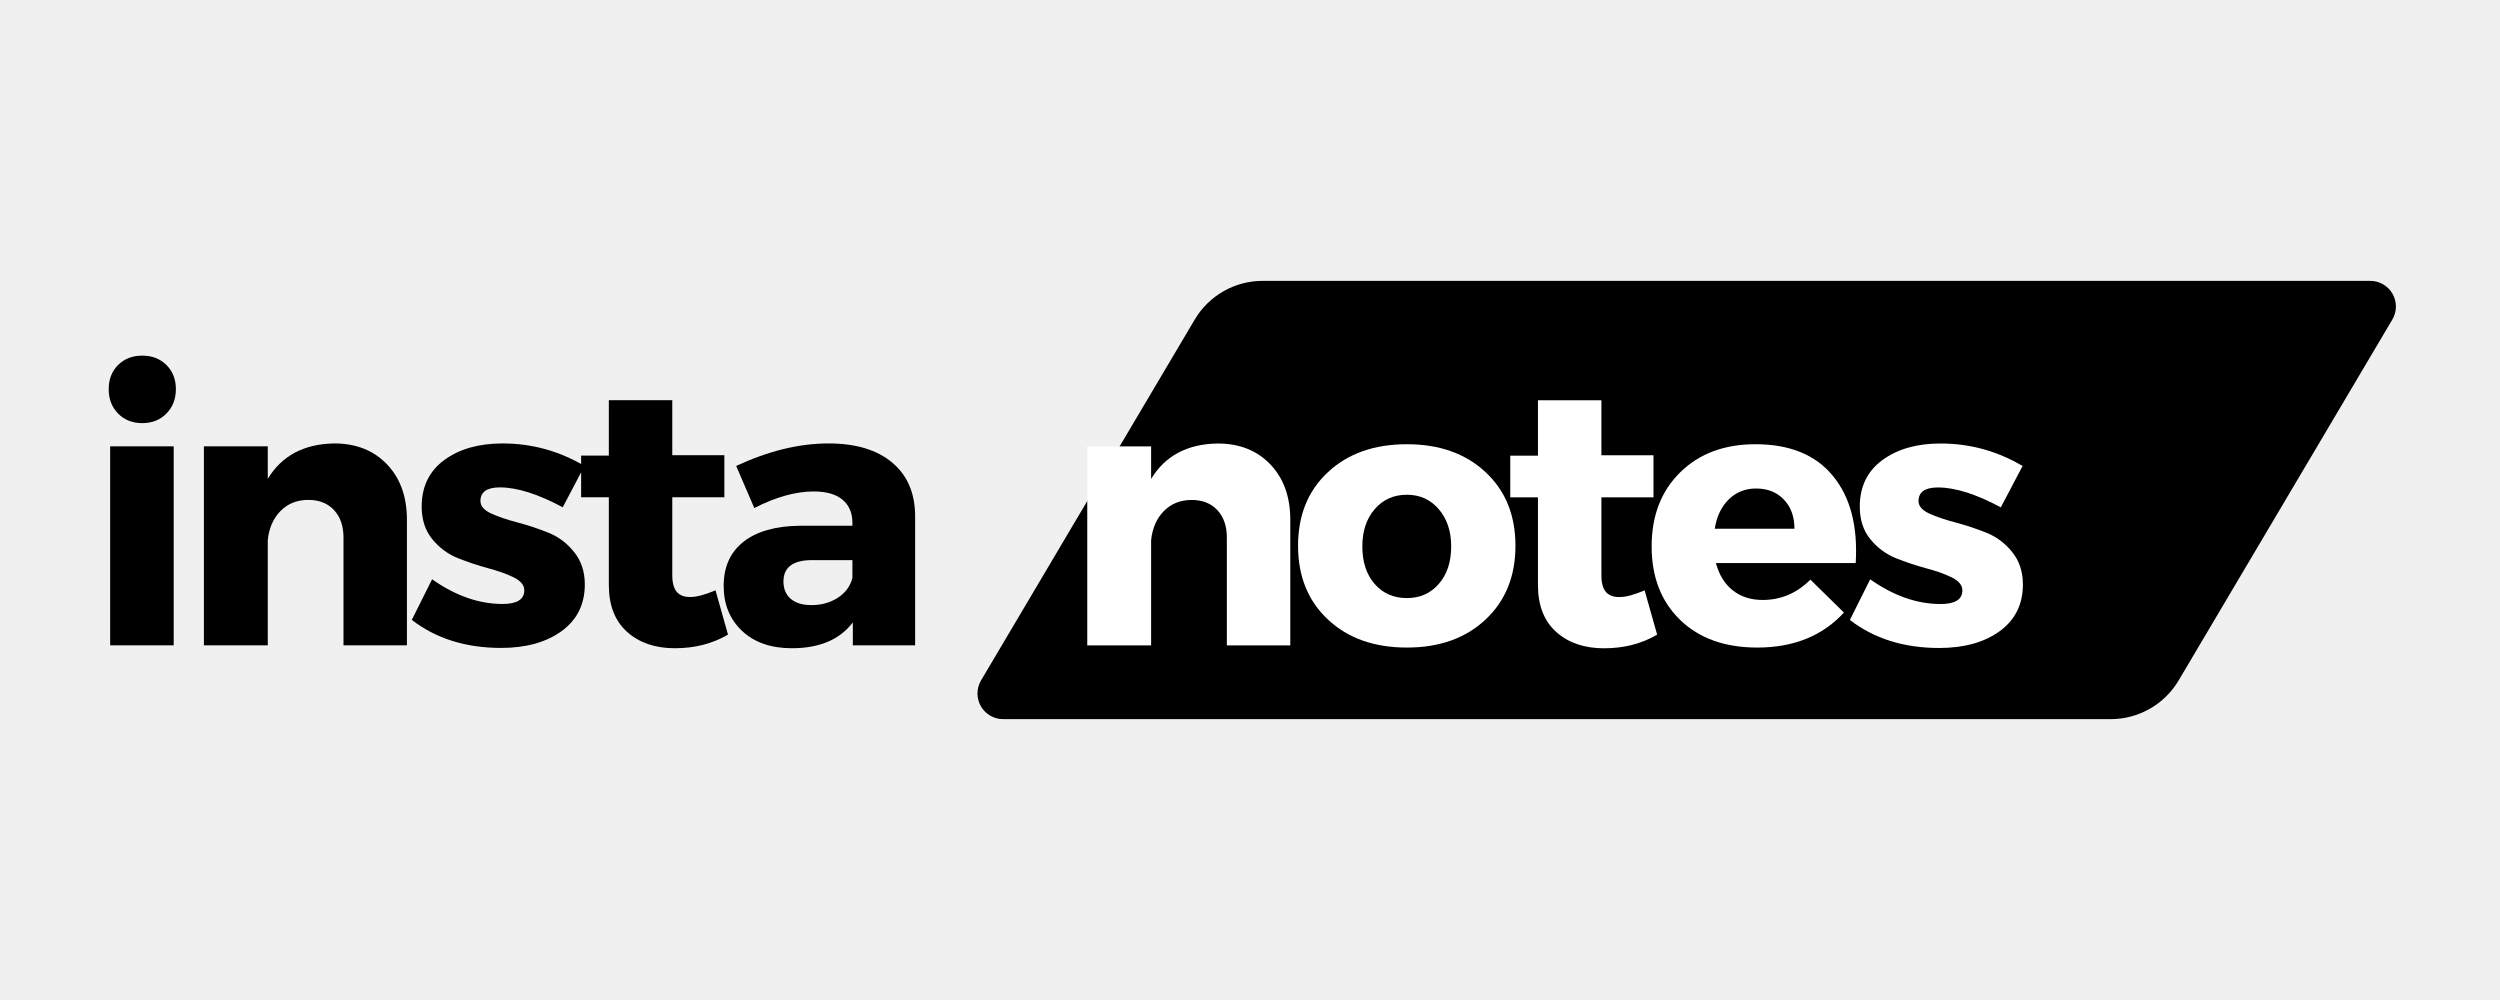
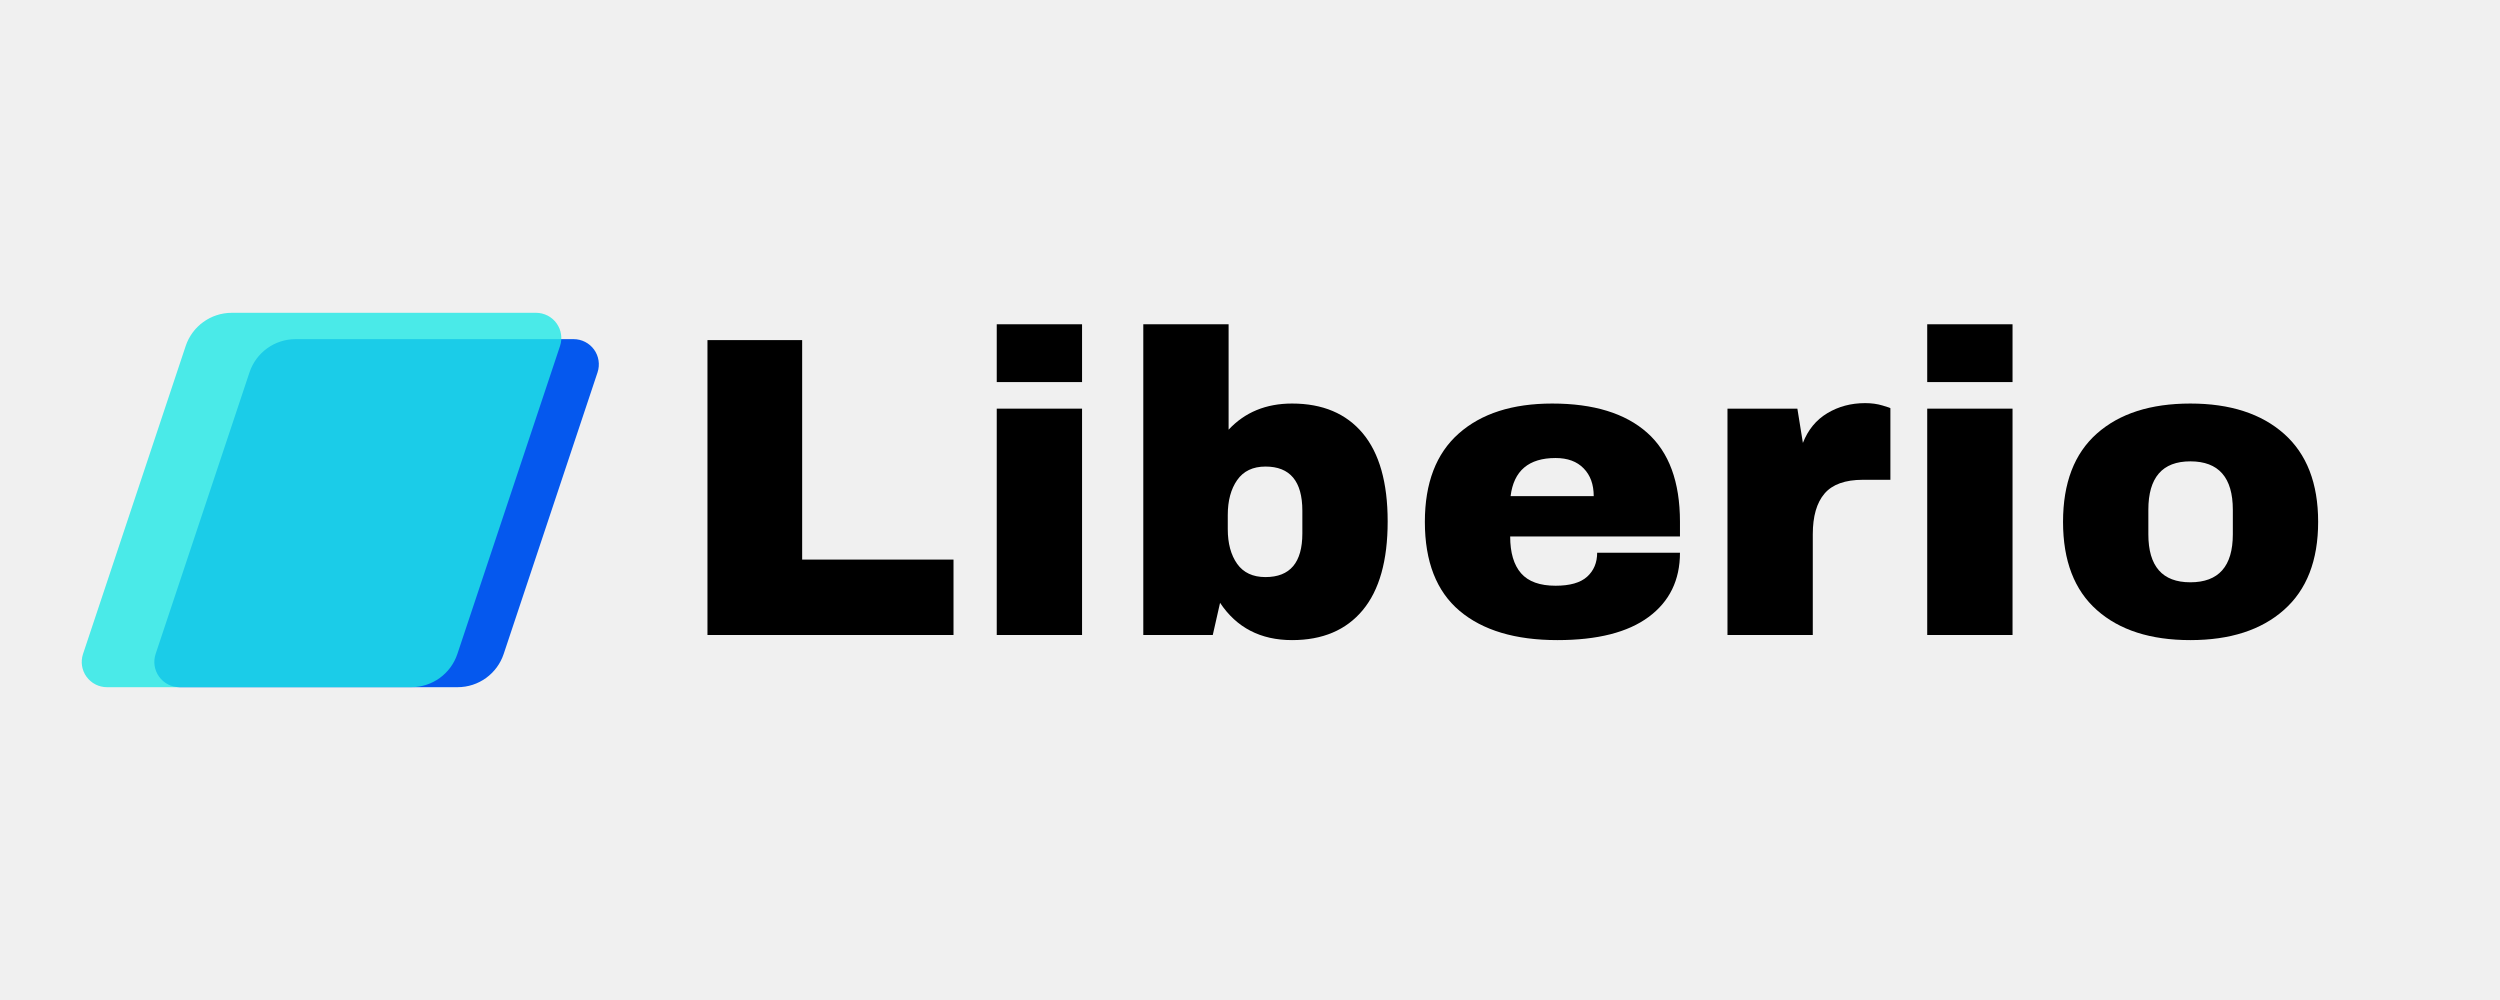
<svg xmlns="http://www.w3.org/2000/svg" width="500" zoomAndPan="magnify" viewBox="0 0 375 150" height="200" preserveAspectRatio="xMidYMid meet" version="1.0">
  <defs>
+     <filter x="0%" y="0%" width="100%" height="100%" id="e1d0070931">
+       <feColorMatrix values="0 0 0 0 1 0 0 0 0 1 0 0 0 0 1 0 0 0 1 0" color-interpolation-filters="sRGB" />
+     </filter>
    <g />
-     <clipPath id="090a2ab3e2">
-       <path d="M 146.285 42.129 L 359.688 42.129 L 359.688 107.871 L 146.285 107.871 Z M 146.285 42.129 " clip-rule="nonzero" />
+     <clipPath id="2a4e7843c0">
+       <path d="M 23 50.871 L 90 50.871 L 90 103.078 L 23 103.078 Z M 23 50.871 " clip-rule="nonzero" />
    </clipPath>
-     <clipPath id="e346a98dc2">
-       <path d="M 189.398 42.129 L 355.539 42.129 C 356.922 42.129 358.195 42.871 358.883 44.07 C 359.566 45.273 359.555 46.746 358.848 47.938 L 326.797 102.062 C 324.664 105.664 320.793 107.871 316.605 107.871 L 150.465 107.871 C 149.086 107.871 147.809 107.129 147.125 105.93 C 146.441 104.727 146.453 103.254 147.156 102.062 L 179.207 47.938 C 181.34 44.336 185.215 42.129 189.398 42.129 Z M 189.398 42.129 " clip-rule="nonzero" />
+     <clipPath id="0dfb385aa0">
+       <path d="M 44.336 50.871 L 86.043 50.871 C 87.258 50.871 88.402 51.457 89.113 52.441 C 89.824 53.43 90.016 54.699 89.633 55.852 L 75.551 98.098 C 74.559 101.07 71.777 103.078 68.641 103.078 L 26.934 103.078 C 25.719 103.078 24.578 102.492 23.867 101.504 C 23.152 100.52 22.961 99.25 23.344 98.098 L 37.426 55.852 C 38.418 52.879 41.203 50.871 44.336 50.871 Z M 44.336 50.871 " clip-rule="nonzero" />
+     </clipPath>
+     <mask id="e446bf48f4">
+       <g filter="url(#e1d0070931)">
+         <rect x="-37.5" width="450" fill="#000000" y="-15" height="180" fill-opacity="0.8" />
+       </g>
+     </mask>
+     <clipPath id="cb20f4aa24">
+       <path d="M 2 0.922 L 74.496 0.922 L 74.496 57.078 L 2 57.078 Z M 2 0.922 " clip-rule="nonzero" />
+     </clipPath>
+     <clipPath id="b73c0e810f">
+       <path d="M 24.762 0.922 L 70.414 0.922 C 71.629 0.922 72.773 1.508 73.484 2.496 C 74.195 3.48 74.391 4.75 74.004 5.902 L 58.605 52.098 C 57.617 55.07 54.832 57.078 51.695 57.078 L 6.043 57.078 C 4.828 57.078 3.684 56.492 2.973 55.504 C 2.262 54.52 2.07 53.25 2.453 52.098 L 17.852 5.902 C 18.844 2.93 21.625 0.922 24.762 0.922 Z M 24.762 0.922 " clip-rule="nonzero" />
+     </clipPath>
+     <clipPath id="229c8aaff7">
+       <rect x="0" width="76" y="0" height="58" />
    </clipPath>
  </defs>
-   <g clip-path="url(#090a2ab3e2)">
-     <g clip-path="url(#e346a98dc2)">
-       <path fill="#000000" d="M 143.715 42.129 L 362.258 42.129 L 362.258 107.871 L 143.715 107.871 Z M 143.715 42.129 " fill-opacity="1" fill-rule="nonzero" />
+   <g clip-path="url(#2a4e7843c0)">
+     <g clip-path="url(#0dfb385aa0)">
+       <path fill="#0558ee" d="M 21.684 50.871 L 91.223 50.871 L 91.223 103.078 L 21.684 103.078 Z M 21.684 50.871 " fill-opacity="1" fill-rule="nonzero" />
    </g>
  </g>
-   <g fill="#000000" fill-opacity="1">
-     <g transform="translate(12.71163, 96.79709)">
-       <g>
-         <path d="M 5 -42.047 C 5.945 -42.984 7.156 -43.453 8.625 -43.453 C 10.102 -43.453 11.312 -42.984 12.25 -42.047 C 13.195 -41.109 13.672 -39.898 13.672 -38.422 C 13.672 -36.941 13.195 -35.723 12.25 -34.766 C 11.312 -33.805 10.102 -33.328 8.625 -33.328 C 7.156 -33.328 5.945 -33.805 5 -34.766 C 4.062 -35.723 3.594 -36.941 3.594 -38.422 C 3.594 -39.898 4.062 -41.109 5 -42.047 Z M 13.344 0 L 3.812 0 L 3.812 -29.844 L 13.344 -29.844 Z M 13.344 0 " />
+   <g mask="url(#e446bf48f4)">
+     <g transform="matrix(1, 0, 0, 1, 10, 46)">
+       <g clip-path="url(#229c8aaff7)">
+         <g clip-path="url(#cb20f4aa24)">
+           <g clip-path="url(#b73c0e810f)">
+             <path fill="#21e8e6" d="M 0.793 0.922 L 75.59 0.922 L 75.59 57.078 L 0.793 57.078 Z M 0.793 0.922 " fill-opacity="1" fill-rule="nonzero" />
+           </g>
+         </g>
      </g>
    </g>
  </g>
  <g fill="#000000" fill-opacity="1">
-     <g transform="translate(26.77363, 96.79709)">
+     <g transform="translate(101.3542, 95.25)">
      <g>
-         <path d="M 23.359 -30.281 C 26.641 -30.281 29.273 -29.238 31.266 -27.156 C 33.266 -25.07 34.266 -22.297 34.266 -18.828 L 34.266 0 L 24.75 0 L 24.75 -16.172 C 24.75 -17.898 24.273 -19.27 23.328 -20.281 C 22.391 -21.301 21.109 -21.812 19.484 -21.812 C 17.785 -21.812 16.391 -21.254 15.297 -20.141 C 14.211 -19.035 13.578 -17.582 13.391 -15.781 L 13.391 0 L 3.812 0 L 3.812 -29.844 L 13.391 -29.844 L 13.391 -24.969 C 15.492 -28.438 18.816 -30.207 23.359 -30.281 Z M 23.359 -30.281 " />
+         <path d="M 4.766 -44.234 L 18.969 -44.234 L 18.969 -11.312 L 41.672 -11.312 L 41.672 0 L 4.766 0 Z M 4.766 -44.234 " />
      </g>
    </g>
  </g>
  <g fill="#000000" fill-opacity="1">
-     <g transform="translate(60.8772, 96.79709)">
+     <g transform="translate(145.1994, 95.25)">
      <g>
-         <path d="M 14.5 -30.281 C 18.895 -30.281 22.992 -29.156 26.797 -26.906 L 23.531 -20.703 C 19.832 -22.691 16.691 -23.688 14.109 -23.688 C 12.16 -23.688 11.188 -23.004 11.188 -21.641 C 11.188 -20.898 11.719 -20.281 12.781 -19.781 C 13.852 -19.289 15.164 -18.844 16.719 -18.438 C 18.27 -18.031 19.812 -17.52 21.344 -16.906 C 22.875 -16.301 24.172 -15.332 25.234 -14 C 26.305 -12.676 26.844 -11.055 26.844 -9.141 C 26.844 -6.148 25.68 -3.812 23.359 -2.125 C 21.035 -0.445 18.008 0.391 14.281 0.391 C 9 0.391 4.535 -1.008 0.891 -3.812 L 3.938 -9.906 C 7.438 -7.438 10.957 -6.203 14.5 -6.203 C 16.676 -6.203 17.766 -6.883 17.766 -8.25 C 17.766 -9.02 17.238 -9.664 16.188 -10.188 C 15.133 -10.707 13.852 -11.164 12.344 -11.562 C 10.832 -11.969 9.316 -12.473 7.797 -13.078 C 6.285 -13.691 5.004 -14.645 3.953 -15.938 C 2.898 -17.227 2.375 -18.852 2.375 -20.812 C 2.375 -23.801 3.5 -26.125 5.75 -27.781 C 8.008 -29.445 10.926 -30.281 14.5 -30.281 Z M 14.5 -30.281 " />
+         <path d="M 4.312 -37.938 L 4.312 -46.609 L 17.109 -46.609 L 17.109 -37.938 Z M 4.312 0 L 4.312 -33.953 L 17.109 -33.953 L 17.109 0 Z M 4.312 0 " />
      </g>
    </g>
  </g>
  <g fill="#000000" fill-opacity="1">
-     <g transform="translate(86.12262, 96.79709)">
+     <g transform="translate(167.572, 95.25)">
      <g>
-         <path d="M 21.203 -8.25 L 23.078 -1.609 C 20.754 -0.242 18.098 0.438 15.109 0.438 C 12.16 0.438 9.77 -0.379 7.938 -2.016 C 6.113 -3.66 5.203 -6 5.203 -9.031 L 5.203 -22.203 L 1.047 -22.203 L 1.047 -28.453 L 5.203 -28.453 L 5.203 -36.766 L 14.719 -36.766 L 14.719 -28.516 L 22.531 -28.516 L 22.531 -22.203 L 14.719 -22.203 L 14.719 -10.516 C 14.719 -9.367 14.945 -8.531 15.406 -8 C 15.875 -7.469 16.57 -7.219 17.5 -7.25 C 18.383 -7.25 19.617 -7.582 21.203 -8.25 Z M 21.203 -8.25 " />
+         <path d="M 16.719 -30.797 C 19.156 -33.41 22.328 -34.719 26.234 -34.719 C 30.816 -34.719 34.352 -33.227 36.844 -30.25 C 39.332 -27.27 40.578 -22.863 40.578 -17.031 C 40.578 -11.164 39.332 -6.734 36.844 -3.734 C 34.352 -0.734 30.816 0.766 26.234 0.766 C 21.516 0.766 17.914 -1.098 15.438 -4.828 L 14.344 0 L 3.922 0 L 3.922 -46.609 L 16.719 -46.609 Z M 22.25 -25.266 C 20.363 -25.266 18.945 -24.586 18 -23.234 C 17.062 -21.891 16.594 -20.145 16.594 -18 L 16.594 -15.875 C 16.594 -13.738 17.062 -12.004 18 -10.672 C 18.945 -9.348 20.363 -8.688 22.25 -8.688 C 25.938 -8.688 27.781 -10.867 27.781 -15.234 L 27.781 -18.641 C 27.781 -23.055 25.938 -25.266 22.25 -25.266 Z M 22.25 -25.266 " />
      </g>
    </g>
  </g>
  <g fill="#000000" fill-opacity="1">
-     <g transform="translate(107.0497, 96.79709)">
+     <g transform="translate(211.4172, 95.25)">
      <g>
-         <path d="M 17.219 -30.281 C 21.312 -30.281 24.492 -29.328 26.766 -27.422 C 29.035 -25.523 30.188 -22.879 30.219 -19.484 L 30.219 0 L 20.875 0 L 20.875 -3.438 C 18.914 -0.852 15.867 0.438 11.734 0.438 C 8.598 0.438 6.109 -0.426 4.266 -2.156 C 2.422 -3.895 1.5 -6.145 1.5 -8.906 C 1.5 -11.75 2.484 -13.953 4.453 -15.516 C 6.43 -17.086 9.266 -17.895 12.953 -17.938 L 20.812 -17.938 L 20.812 -18.375 C 20.812 -19.852 20.32 -21.004 19.344 -21.828 C 18.363 -22.66 16.914 -23.078 15 -23.078 C 12.312 -23.078 9.344 -22.25 6.094 -20.594 L 3.375 -26.906 C 8.207 -29.156 12.82 -30.281 17.219 -30.281 Z M 14.672 -6.031 C 16.18 -6.031 17.508 -6.406 18.656 -7.156 C 19.801 -7.914 20.52 -8.906 20.812 -10.125 L 20.812 -12.781 L 14.781 -12.781 C 11.906 -12.781 10.469 -11.711 10.469 -9.578 C 10.469 -8.473 10.832 -7.602 11.562 -6.969 C 12.301 -6.344 13.336 -6.031 14.672 -6.031 Z M 14.672 -6.031 " />
+         <path d="M 21.406 -34.719 C 27.625 -34.719 32.375 -33.258 35.656 -30.344 C 38.938 -27.426 40.578 -22.969 40.578 -16.969 L 40.578 -14.781 L 15.109 -14.781 C 15.109 -12.344 15.656 -10.5 16.75 -9.25 C 17.844 -8.008 19.566 -7.391 21.922 -7.391 C 24.066 -7.391 25.641 -7.836 26.641 -8.734 C 27.648 -9.641 28.156 -10.844 28.156 -12.344 L 40.578 -12.344 C 40.578 -8.227 39.008 -5.016 35.875 -2.703 C 32.75 -0.391 28.188 0.766 22.188 0.766 C 15.883 0.766 10.992 -0.695 7.516 -3.625 C 4.047 -6.562 2.312 -11.008 2.312 -16.969 C 2.312 -22.801 4.004 -27.219 7.391 -30.219 C 10.773 -33.219 15.445 -34.719 21.406 -34.719 Z M 21.922 -26.547 C 17.891 -26.547 15.641 -24.641 15.172 -20.828 L 27.641 -20.828 C 27.641 -22.586 27.133 -23.977 26.125 -25 C 25.125 -26.031 23.723 -26.547 21.922 -26.547 Z M 21.922 -26.547 " />
      </g>
    </g>
  </g>
-   <g fill="#ffffff" fill-opacity="1">
-     <g transform="translate(159.2771, 96.80594)">
+   <g fill="#000000" fill-opacity="1">
+     <g transform="translate(255.2623, 95.25)">
      <g>
-         <path d="M 23.359 -30.281 C 26.641 -30.281 29.273 -29.238 31.266 -27.156 C 33.266 -25.07 34.266 -22.297 34.266 -18.828 L 34.266 0 L 24.75 0 L 24.75 -16.172 C 24.75 -17.898 24.273 -19.27 23.328 -20.281 C 22.391 -21.301 21.109 -21.812 19.484 -21.812 C 17.785 -21.812 16.391 -21.254 15.297 -20.141 C 14.211 -19.035 13.578 -17.582 13.391 -15.781 L 13.391 0 L 3.812 0 L 3.812 -29.844 L 13.391 -29.844 L 13.391 -24.969 C 15.492 -28.438 18.816 -30.207 23.359 -30.281 Z M 23.359 -30.281 " />
+         <path d="M 24.5 -34.781 C 25.477 -34.781 26.352 -34.66 27.125 -34.422 C 27.906 -34.191 28.297 -34.055 28.297 -34.016 L 28.297 -23.281 L 24.172 -23.281 C 21.516 -23.281 19.598 -22.594 18.422 -21.219 C 17.242 -19.844 16.656 -17.805 16.656 -15.109 L 16.656 0 L 3.859 0 L 3.859 -33.953 L 14.344 -33.953 L 15.172 -28.812 C 15.941 -30.781 17.16 -32.266 18.828 -33.266 C 20.504 -34.273 22.395 -34.781 24.5 -34.781 Z M 24.5 -34.781 " />
      </g>
    </g>
  </g>
-   <g fill="#ffffff" fill-opacity="1">
-     <g transform="translate(193.3807, 96.80594)">
+   <g fill="#000000" fill-opacity="1">
+     <g transform="translate(284.771, 95.25)">
      <g>
-         <path d="M 17.656 -30.172 C 22.531 -30.172 26.461 -28.773 29.453 -25.984 C 32.441 -23.203 33.938 -19.52 33.938 -14.938 C 33.938 -10.363 32.441 -6.676 29.453 -3.875 C 26.461 -1.07 22.531 0.328 17.656 0.328 C 12.75 0.328 8.801 -1.07 5.812 -3.875 C 2.82 -6.676 1.328 -10.363 1.328 -14.938 C 1.328 -19.52 2.82 -23.203 5.812 -25.984 C 8.801 -28.773 12.75 -30.172 17.656 -30.172 Z M 17.656 -22.594 C 15.664 -22.594 14.051 -21.867 12.812 -20.422 C 11.582 -18.984 10.969 -17.125 10.969 -14.844 C 10.969 -12.508 11.582 -10.633 12.812 -9.219 C 14.051 -7.801 15.664 -7.094 17.656 -7.094 C 19.613 -7.094 21.207 -7.801 22.438 -9.219 C 23.676 -10.633 24.297 -12.508 24.297 -14.844 C 24.297 -17.125 23.676 -18.984 22.438 -20.422 C 21.207 -21.867 19.613 -22.594 17.656 -22.594 Z M 17.656 -22.594 " />
+         <path d="M 4.312 -37.938 L 4.312 -46.609 L 17.109 -46.609 L 17.109 -37.938 Z M 4.312 0 L 4.312 -33.953 L 17.109 -33.953 L 17.109 0 Z M 4.312 0 " />
      </g>
    </g>
  </g>
-   <g fill="#ffffff" fill-opacity="1">
-     <g transform="translate(225.4911, 96.80594)">
+   <g fill="#000000" fill-opacity="1">
+     <g transform="translate(307.1437, 95.25)">
      <g>
-         <path d="M 21.203 -8.25 L 23.078 -1.609 C 20.754 -0.242 18.098 0.438 15.109 0.438 C 12.16 0.438 9.77 -0.379 7.938 -2.016 C 6.113 -3.66 5.203 -6 5.203 -9.031 L 5.203 -22.203 L 1.047 -22.203 L 1.047 -28.453 L 5.203 -28.453 L 5.203 -36.766 L 14.719 -36.766 L 14.719 -28.516 L 22.531 -28.516 L 22.531 -22.203 L 14.719 -22.203 L 14.719 -10.516 C 14.719 -9.367 14.945 -8.531 15.406 -8 C 15.875 -7.469 16.57 -7.219 17.5 -7.25 C 18.383 -7.25 19.617 -7.582 21.203 -8.25 Z M 21.203 -8.25 " />
-       </g>
-     </g>
-   </g>
-   <g fill="#ffffff" fill-opacity="1">
-     <g transform="translate(246.4182, 96.80594)">
-       <g>
-         <path d="M 16.891 -30.172 C 22.055 -30.172 25.938 -28.582 28.531 -25.406 C 31.133 -22.238 32.27 -17.883 31.938 -12.344 L 10.969 -12.344 C 11.445 -10.57 12.289 -9.207 13.5 -8.25 C 14.719 -7.289 16.211 -6.812 17.984 -6.812 C 20.723 -6.812 23.109 -7.828 25.141 -9.859 L 30.172 -4.922 C 26.961 -1.422 22.625 0.328 17.156 0.328 C 12.32 0.328 8.473 -1.051 5.609 -3.812 C 2.754 -6.582 1.328 -10.258 1.328 -14.844 C 1.328 -19.445 2.754 -23.148 5.609 -25.953 C 8.473 -28.766 12.234 -30.172 16.891 -30.172 Z M 10.797 -17.5 L 22.75 -17.5 C 22.75 -19.301 22.223 -20.754 21.172 -21.859 C 20.117 -22.973 18.727 -23.531 17 -23.531 C 15.375 -23.531 14.004 -22.984 12.891 -21.891 C 11.785 -20.805 11.086 -19.344 10.797 -17.5 Z M 10.797 -17.5 " />
-       </g>
-     </g>
-   </g>
-   <g fill="#ffffff" fill-opacity="1">
-     <g transform="translate(276.591, 96.80594)">
-       <g>
-         <path d="M 14.5 -30.281 C 18.895 -30.281 22.992 -29.156 26.797 -26.906 L 23.531 -20.703 C 19.832 -22.691 16.691 -23.688 14.109 -23.688 C 12.16 -23.688 11.188 -23.004 11.188 -21.641 C 11.188 -20.898 11.719 -20.281 12.781 -19.781 C 13.852 -19.289 15.164 -18.844 16.719 -18.438 C 18.27 -18.031 19.812 -17.52 21.344 -16.906 C 22.875 -16.301 24.172 -15.332 25.234 -14 C 26.305 -12.676 26.844 -11.055 26.844 -9.141 C 26.844 -6.148 25.68 -3.812 23.359 -2.125 C 21.035 -0.445 18.008 0.391 14.281 0.391 C 9 0.391 4.535 -1.008 0.891 -3.812 L 3.938 -9.906 C 7.438 -7.438 10.957 -6.203 14.5 -6.203 C 16.676 -6.203 17.766 -6.883 17.766 -8.25 C 17.766 -9.02 17.238 -9.664 16.188 -10.188 C 15.133 -10.707 13.852 -11.164 12.344 -11.562 C 10.832 -11.969 9.316 -12.473 7.797 -13.078 C 6.285 -13.691 5.004 -14.645 3.953 -15.938 C 2.898 -17.227 2.375 -18.852 2.375 -20.812 C 2.375 -23.801 3.5 -26.125 5.75 -27.781 C 8.008 -29.445 10.926 -30.281 14.5 -30.281 Z M 14.5 -30.281 " />
+         <path d="M 21.406 -34.719 C 27.363 -34.719 32.047 -33.207 35.453 -30.188 C 38.867 -27.164 40.578 -22.758 40.578 -16.969 C 40.578 -11.188 38.867 -6.785 35.453 -3.766 C 32.047 -0.742 27.363 0.766 21.406 0.766 C 15.445 0.766 10.773 -0.734 7.391 -3.734 C 4.004 -6.734 2.312 -11.145 2.312 -16.969 C 2.312 -22.801 4.004 -27.219 7.391 -30.219 C 10.773 -33.219 15.445 -34.719 21.406 -34.719 Z M 21.406 -26.047 C 17.207 -26.047 15.109 -23.625 15.109 -18.781 L 15.109 -15.109 C 15.109 -10.305 17.207 -7.906 21.406 -7.906 C 25.656 -7.906 27.781 -10.305 27.781 -15.109 L 27.781 -18.781 C 27.781 -23.625 25.656 -26.047 21.406 -26.047 Z M 21.406 -26.047 " />
      </g>
    </g>
  </g>
</svg>
